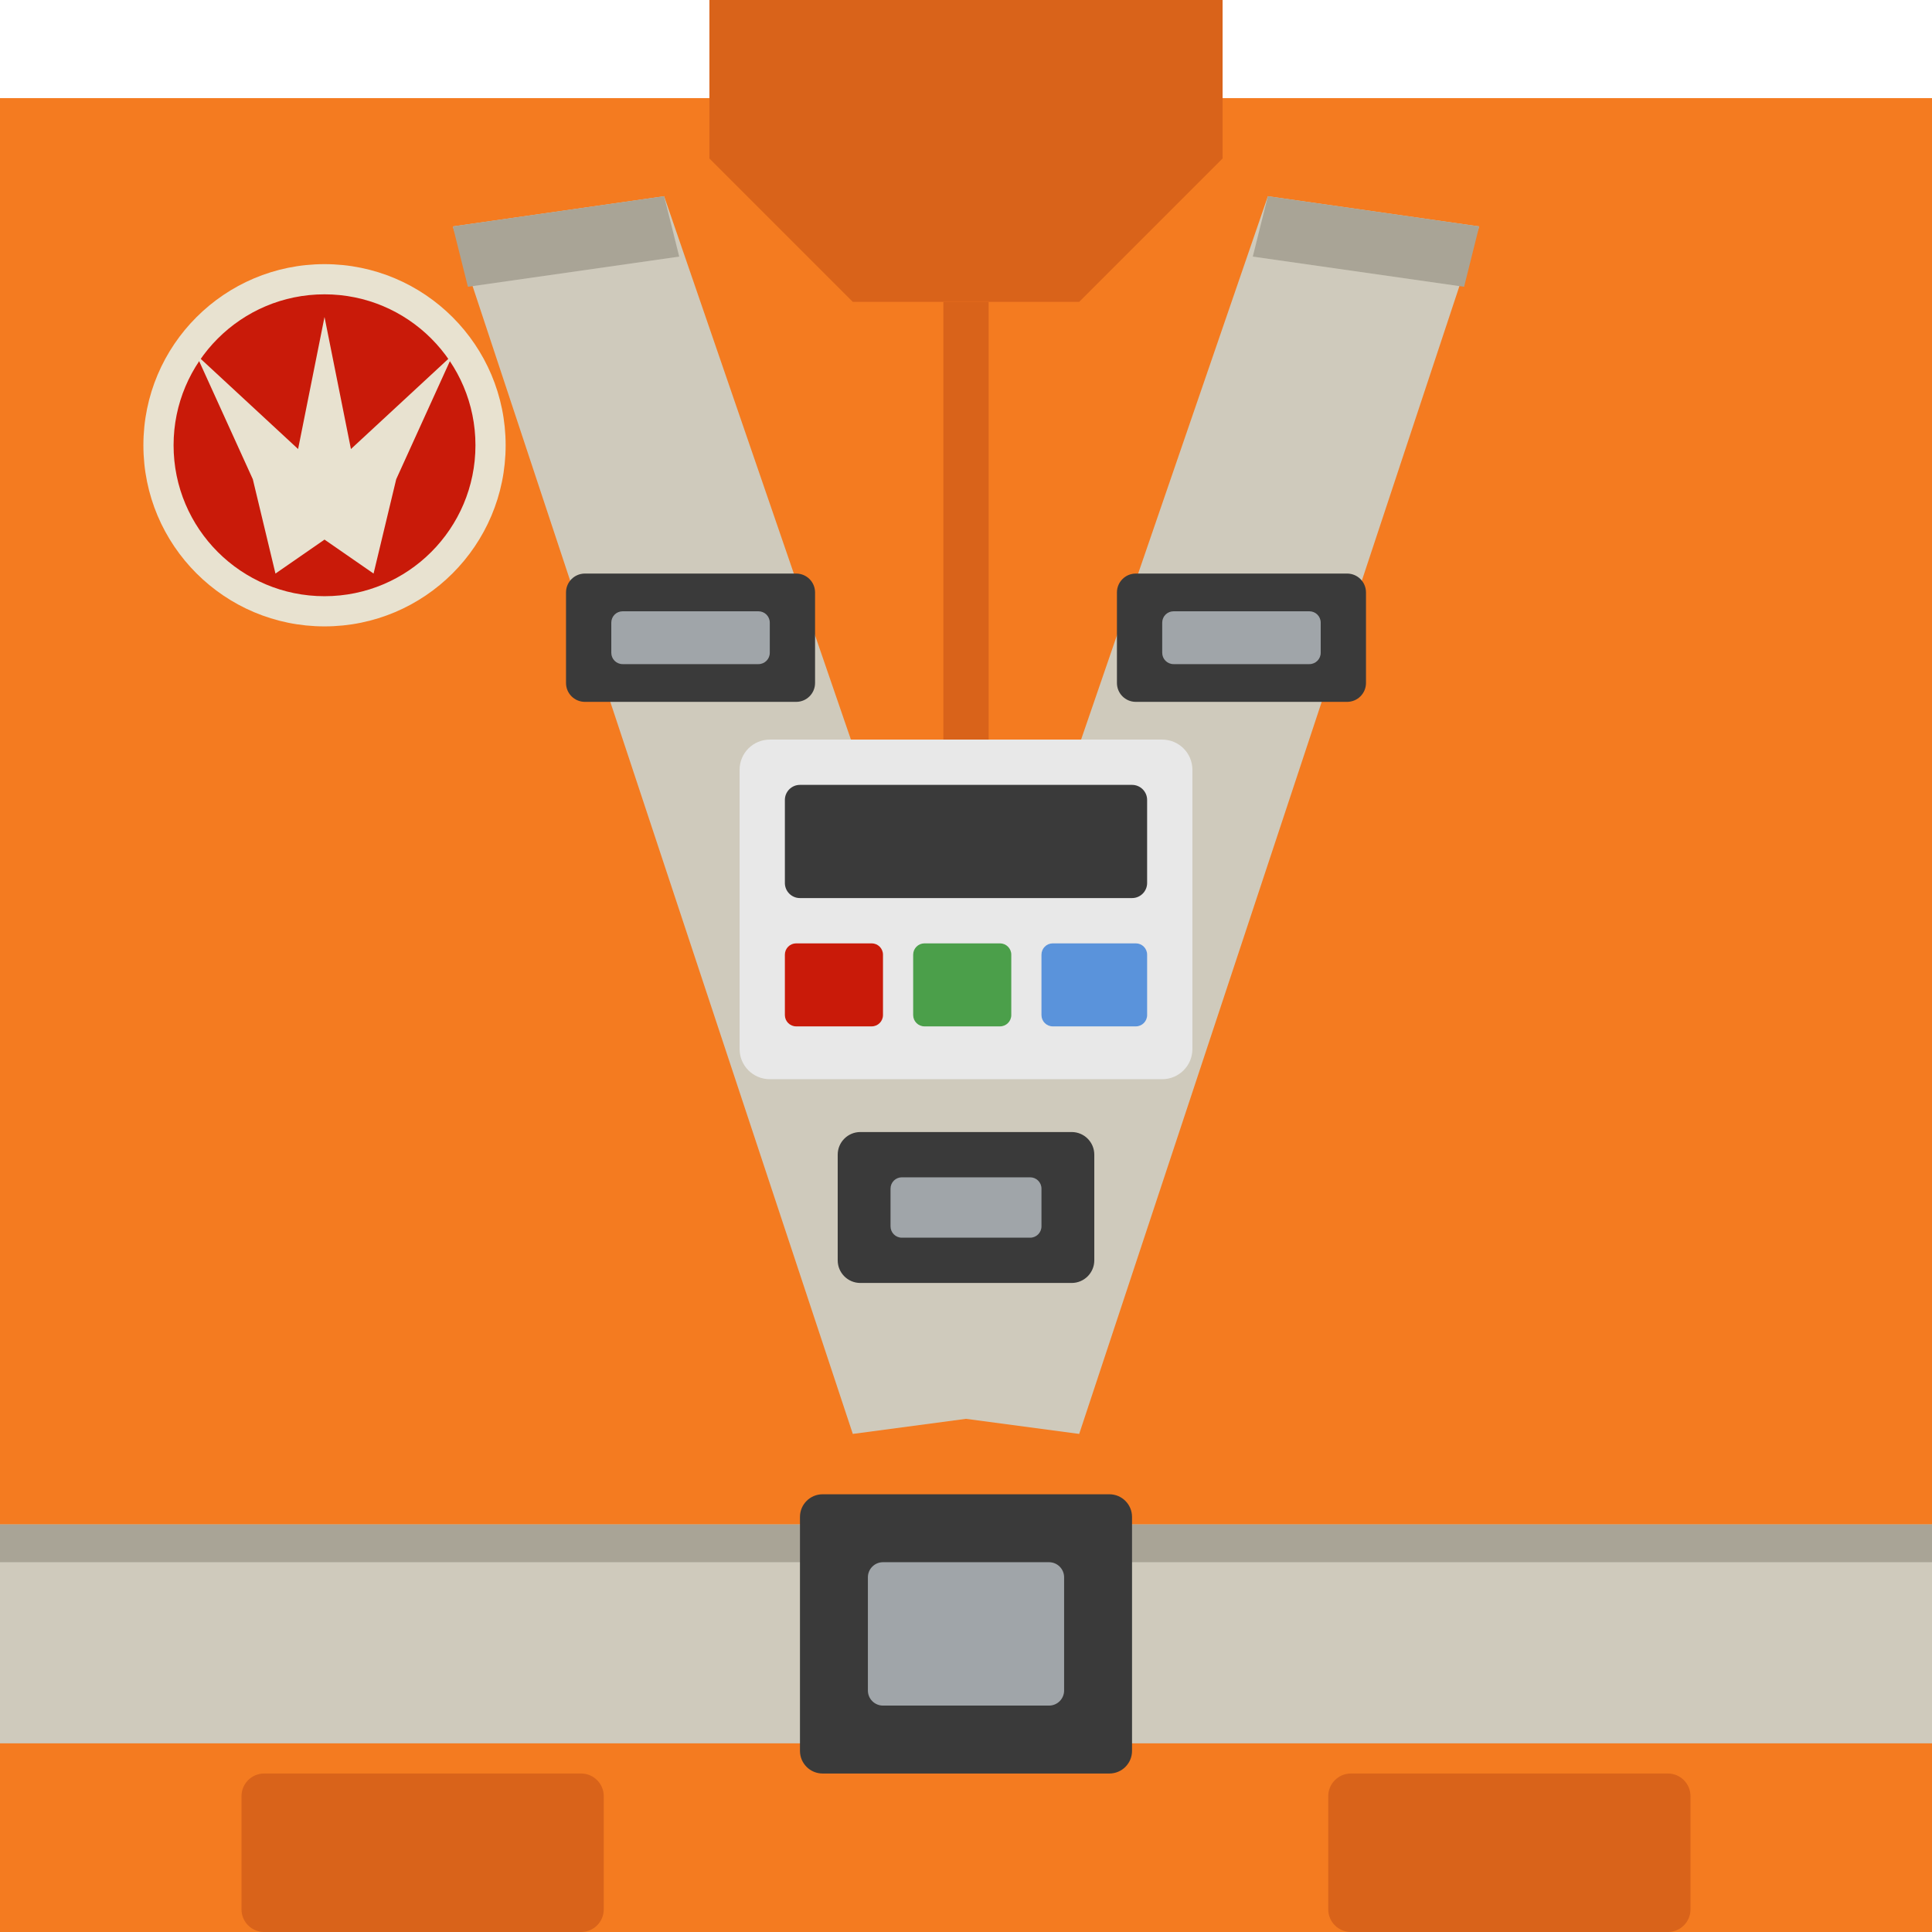
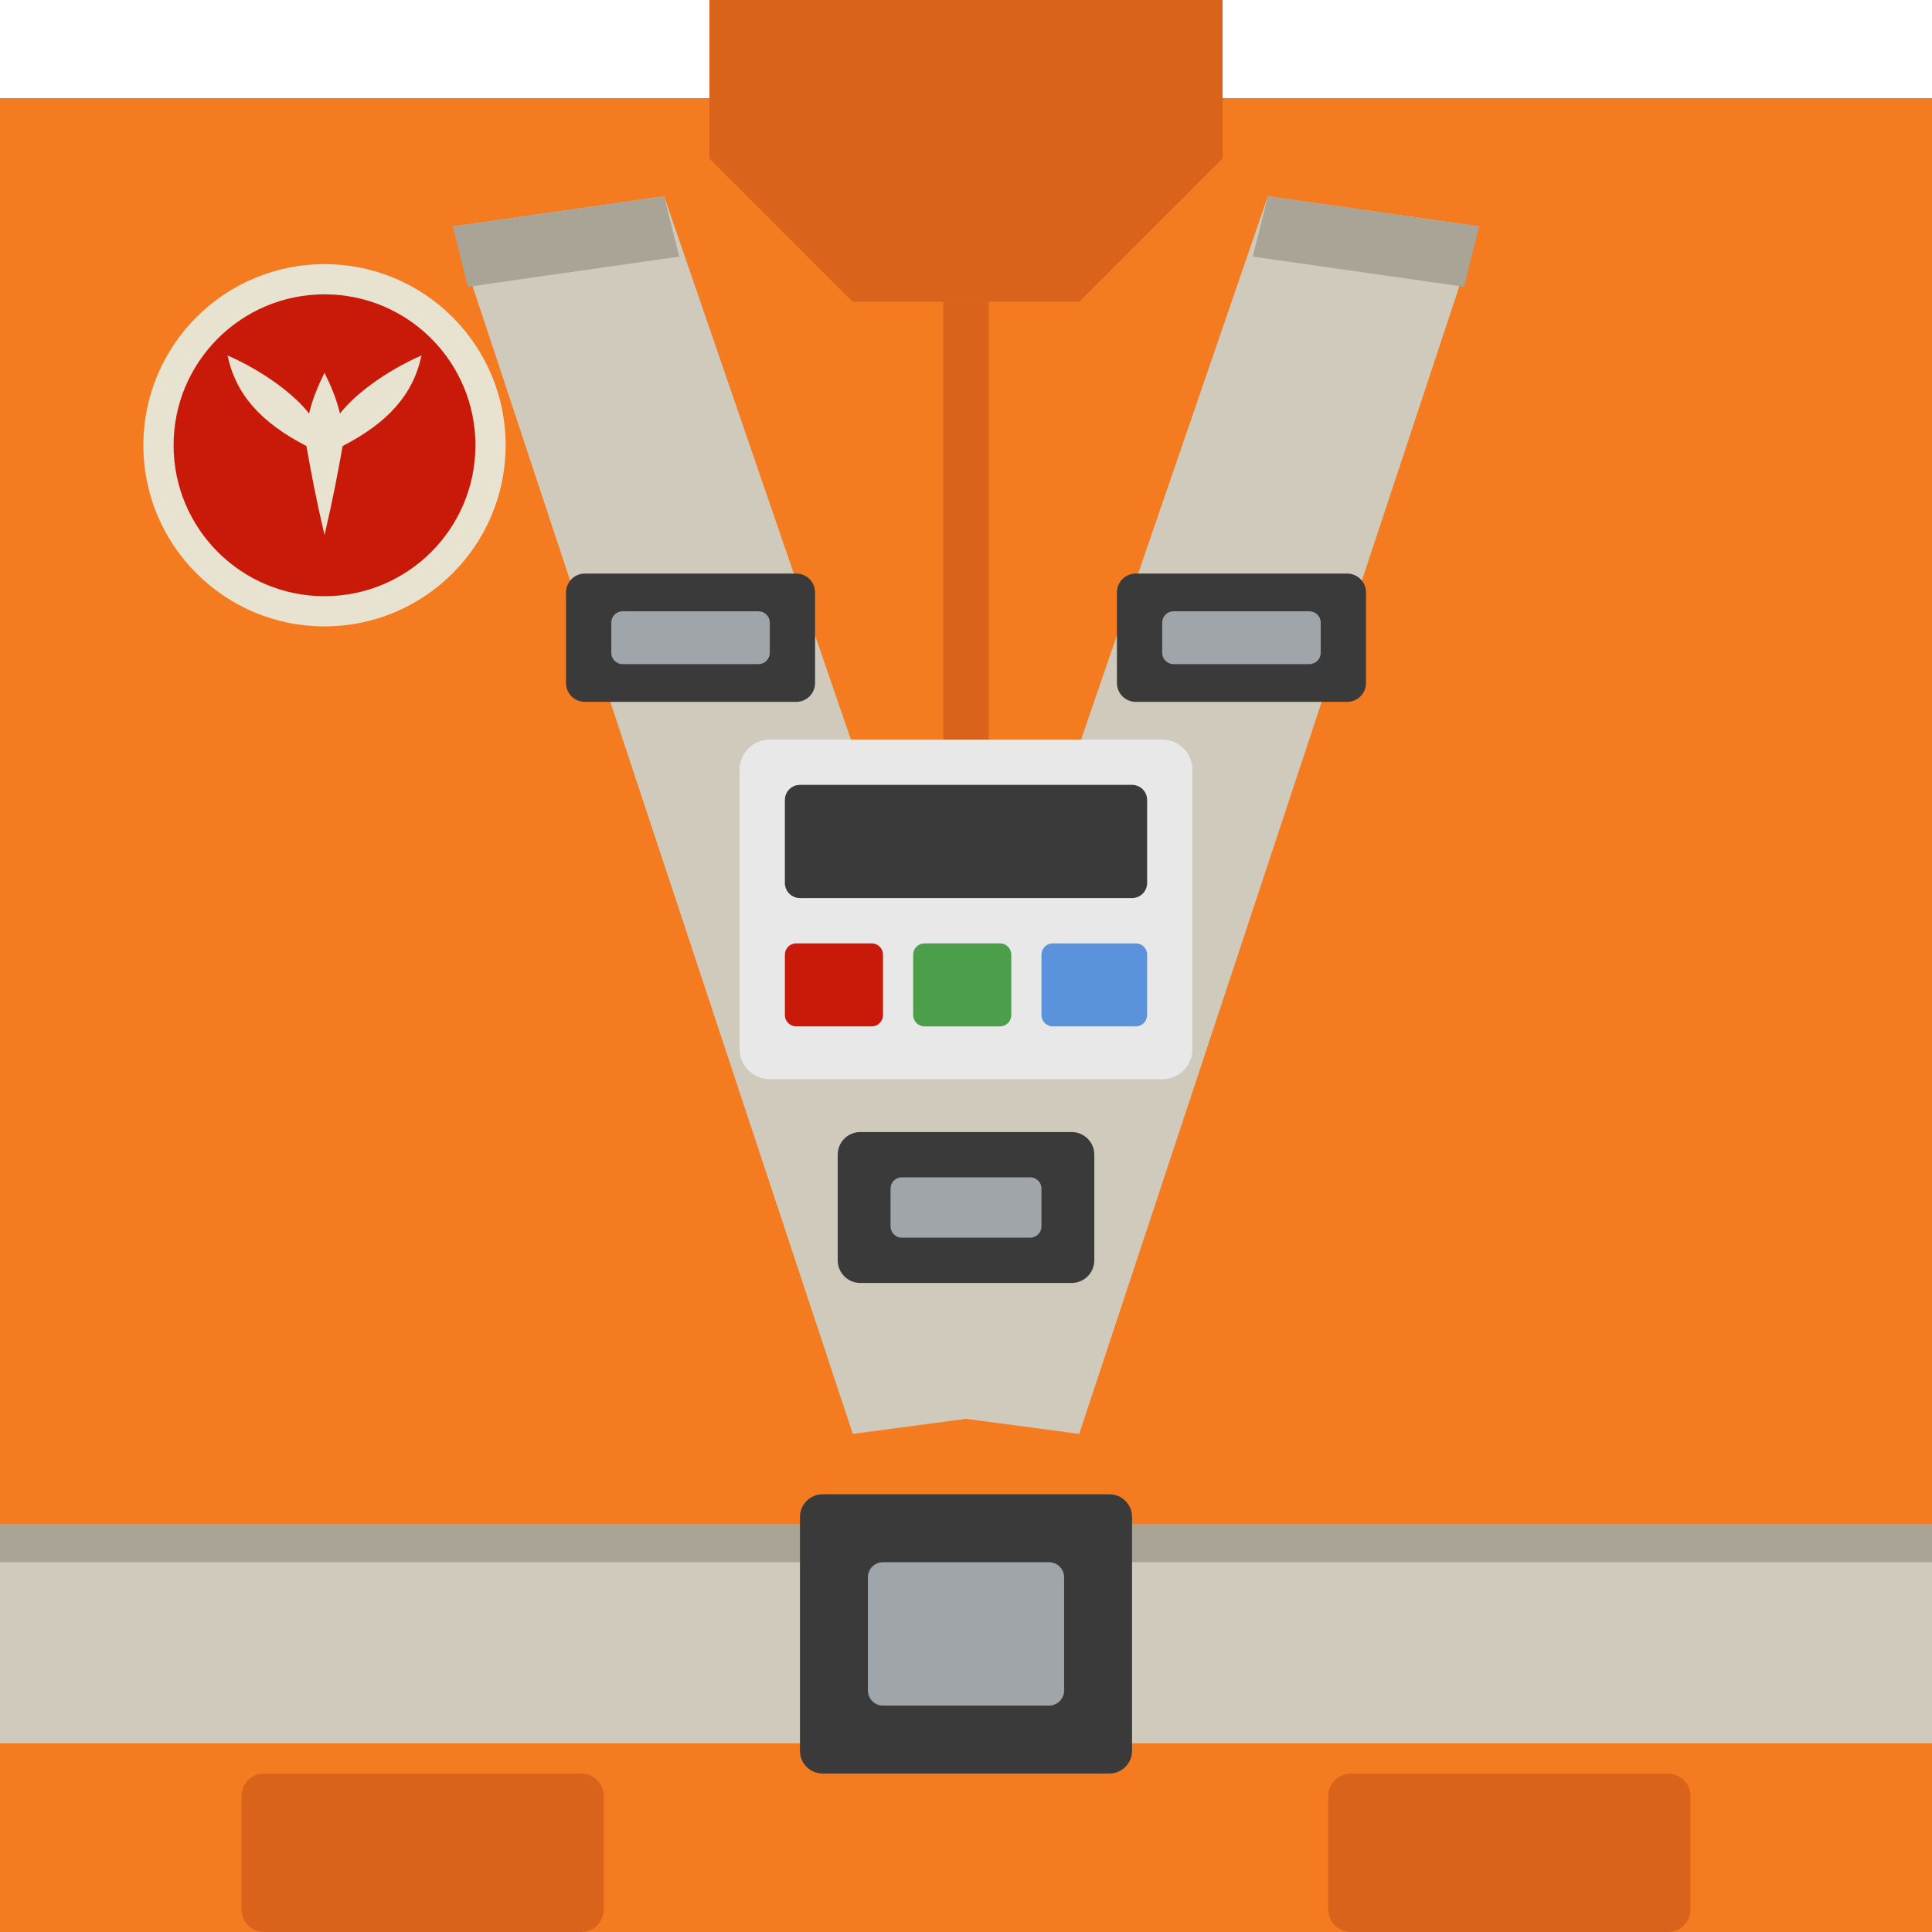
<svg xmlns="http://www.w3.org/2000/svg" viewBox="0 0 512 512" width="512" height="512">
  <path fill="#f47b20" d="M0 26 L512 26 L512 512 L0 512Z" />
  <path fill="#d9631a" d="M188 0 L324 0 L324 42 L286 80 L226 80 L188 42Z" />
  <rect x="250" y="80" width="12" height="286" fill="#d9631a" />
  <path fill="#cfcabc" d="M120 60 L176 52 L286 372 L226 380Z" />
  <path fill="#cfcabc" d="M392 60 L336 52 L226 372 L286 380Z" />
-   <g fill="#a9a496">
-     <path d="M120 60 L176 52 L180 68 L124 76Z" />
-     <path d="M392 60 L336 52 L332 68 L388 76Z" />
-   </g>
-   <g fill="#3a3a3a">
-     <rect x="150" y="152" width="66" height="34" rx="5" />
-     <rect x="296" y="152" width="66" height="34" rx="5" />
-     <rect x="222" y="300" width="68" height="40" rx="6" />
-   </g>
-   <g fill="#a0a5a9">
-     <rect x="162" y="162" width="42" height="14" rx="3" />
-     <rect x="308" y="162" width="42" height="14" rx="3" />
-     <rect x="236" y="312" width="40" height="16" rx="3" />
-   </g>
+   <path d="M120 60 L176 52 L180 68 L124 76Z" fill="#a9a496" />
+   <path d="M392 60 L336 52 L332 68 L388 76Z" fill="#a9a496" />
+   <rect x="150" y="152" width="66" height="34" rx="5" fill="#3a3a3a" />
+   <rect x="296" y="152" width="66" height="34" rx="5" fill="#3a3a3a" />
+   <rect x="222" y="300" width="68" height="40" rx="6" fill="#3a3a3a" />
+   <rect x="162" y="162" width="42" height="14" rx="3" fill="#a0a5a9" />
+   <rect x="308" y="162" width="42" height="14" rx="3" fill="#a0a5a9" />
+   <rect x="236" y="312" width="40" height="16" rx="3" fill="#a0a5a9" />
  <rect x="196" y="196" width="120" height="90" rx="8" fill="#e8e8e8" />
  <rect x="208" y="208" width="96" height="30" rx="4" fill="#3a3a3a" />
-   <g>
-     <rect x="208" y="250" width="26" height="22" rx="3" fill="#c91a09" />
-     <rect x="242" y="250" width="26" height="22" rx="3" fill="#4b9f4a" />
-     <rect x="276" y="250" width="28" height="22" rx="3" fill="#5a93db" />
-   </g>
+   <rect x="208" y="250" width="26" height="22" rx="3" fill="#c91a09" />
+   <rect x="242" y="250" width="26" height="22" rx="3" fill="#4b9f4a" />
+   <rect x="276" y="250" width="28" height="22" rx="3" fill="#5a93db" />
  <circle cx="86" cy="118" r="48" fill="#e8e2d0" />
  <circle cx="86" cy="118" r="40" fill="#c91a09" />
-   <path fill="#e8e2d0" d="M86 84 L93 119 L120 94 L105 127 L99 152     L86 143 L73 152 L67 127 L52 94 L79 119Z" />
+   <path fill="#e8e2d0" d="M86 98.8     C87.7 102.2 89.2 105.8 90.1 109.6     C93.9 104.6 102.3 98.3 111.7 94.2     C109.5 104.6 102.8 112 90.8 118.2     C89.6 125 88.2 132.4 86 141.8     C83.8 132.4 82.4 125 81.2 118.2     C69.2 112 62.5 104.6 60.3 94.2     C69.7 98.3 78.1 104.6 81.9 109.6     C82.8 105.8 84.3 102.2 86 98.8     Z" />
  <rect x="0" y="404" width="512" height="58" fill="#cfcabc" />
  <rect x="0" y="404" width="512" height="10" fill="#a9a496" />
  <rect x="212" y="396" width="88" height="74" rx="6" fill="#3a3a3a" />
  <rect x="230" y="414" width="52" height="38" rx="4" fill="#a0a5a9" />
  <rect x="64" y="470" width="96" height="42" rx="6" fill="#d9631a" />
  <rect x="352" y="470" width="96" height="42" rx="6" fill="#d9631a" />
</svg>
